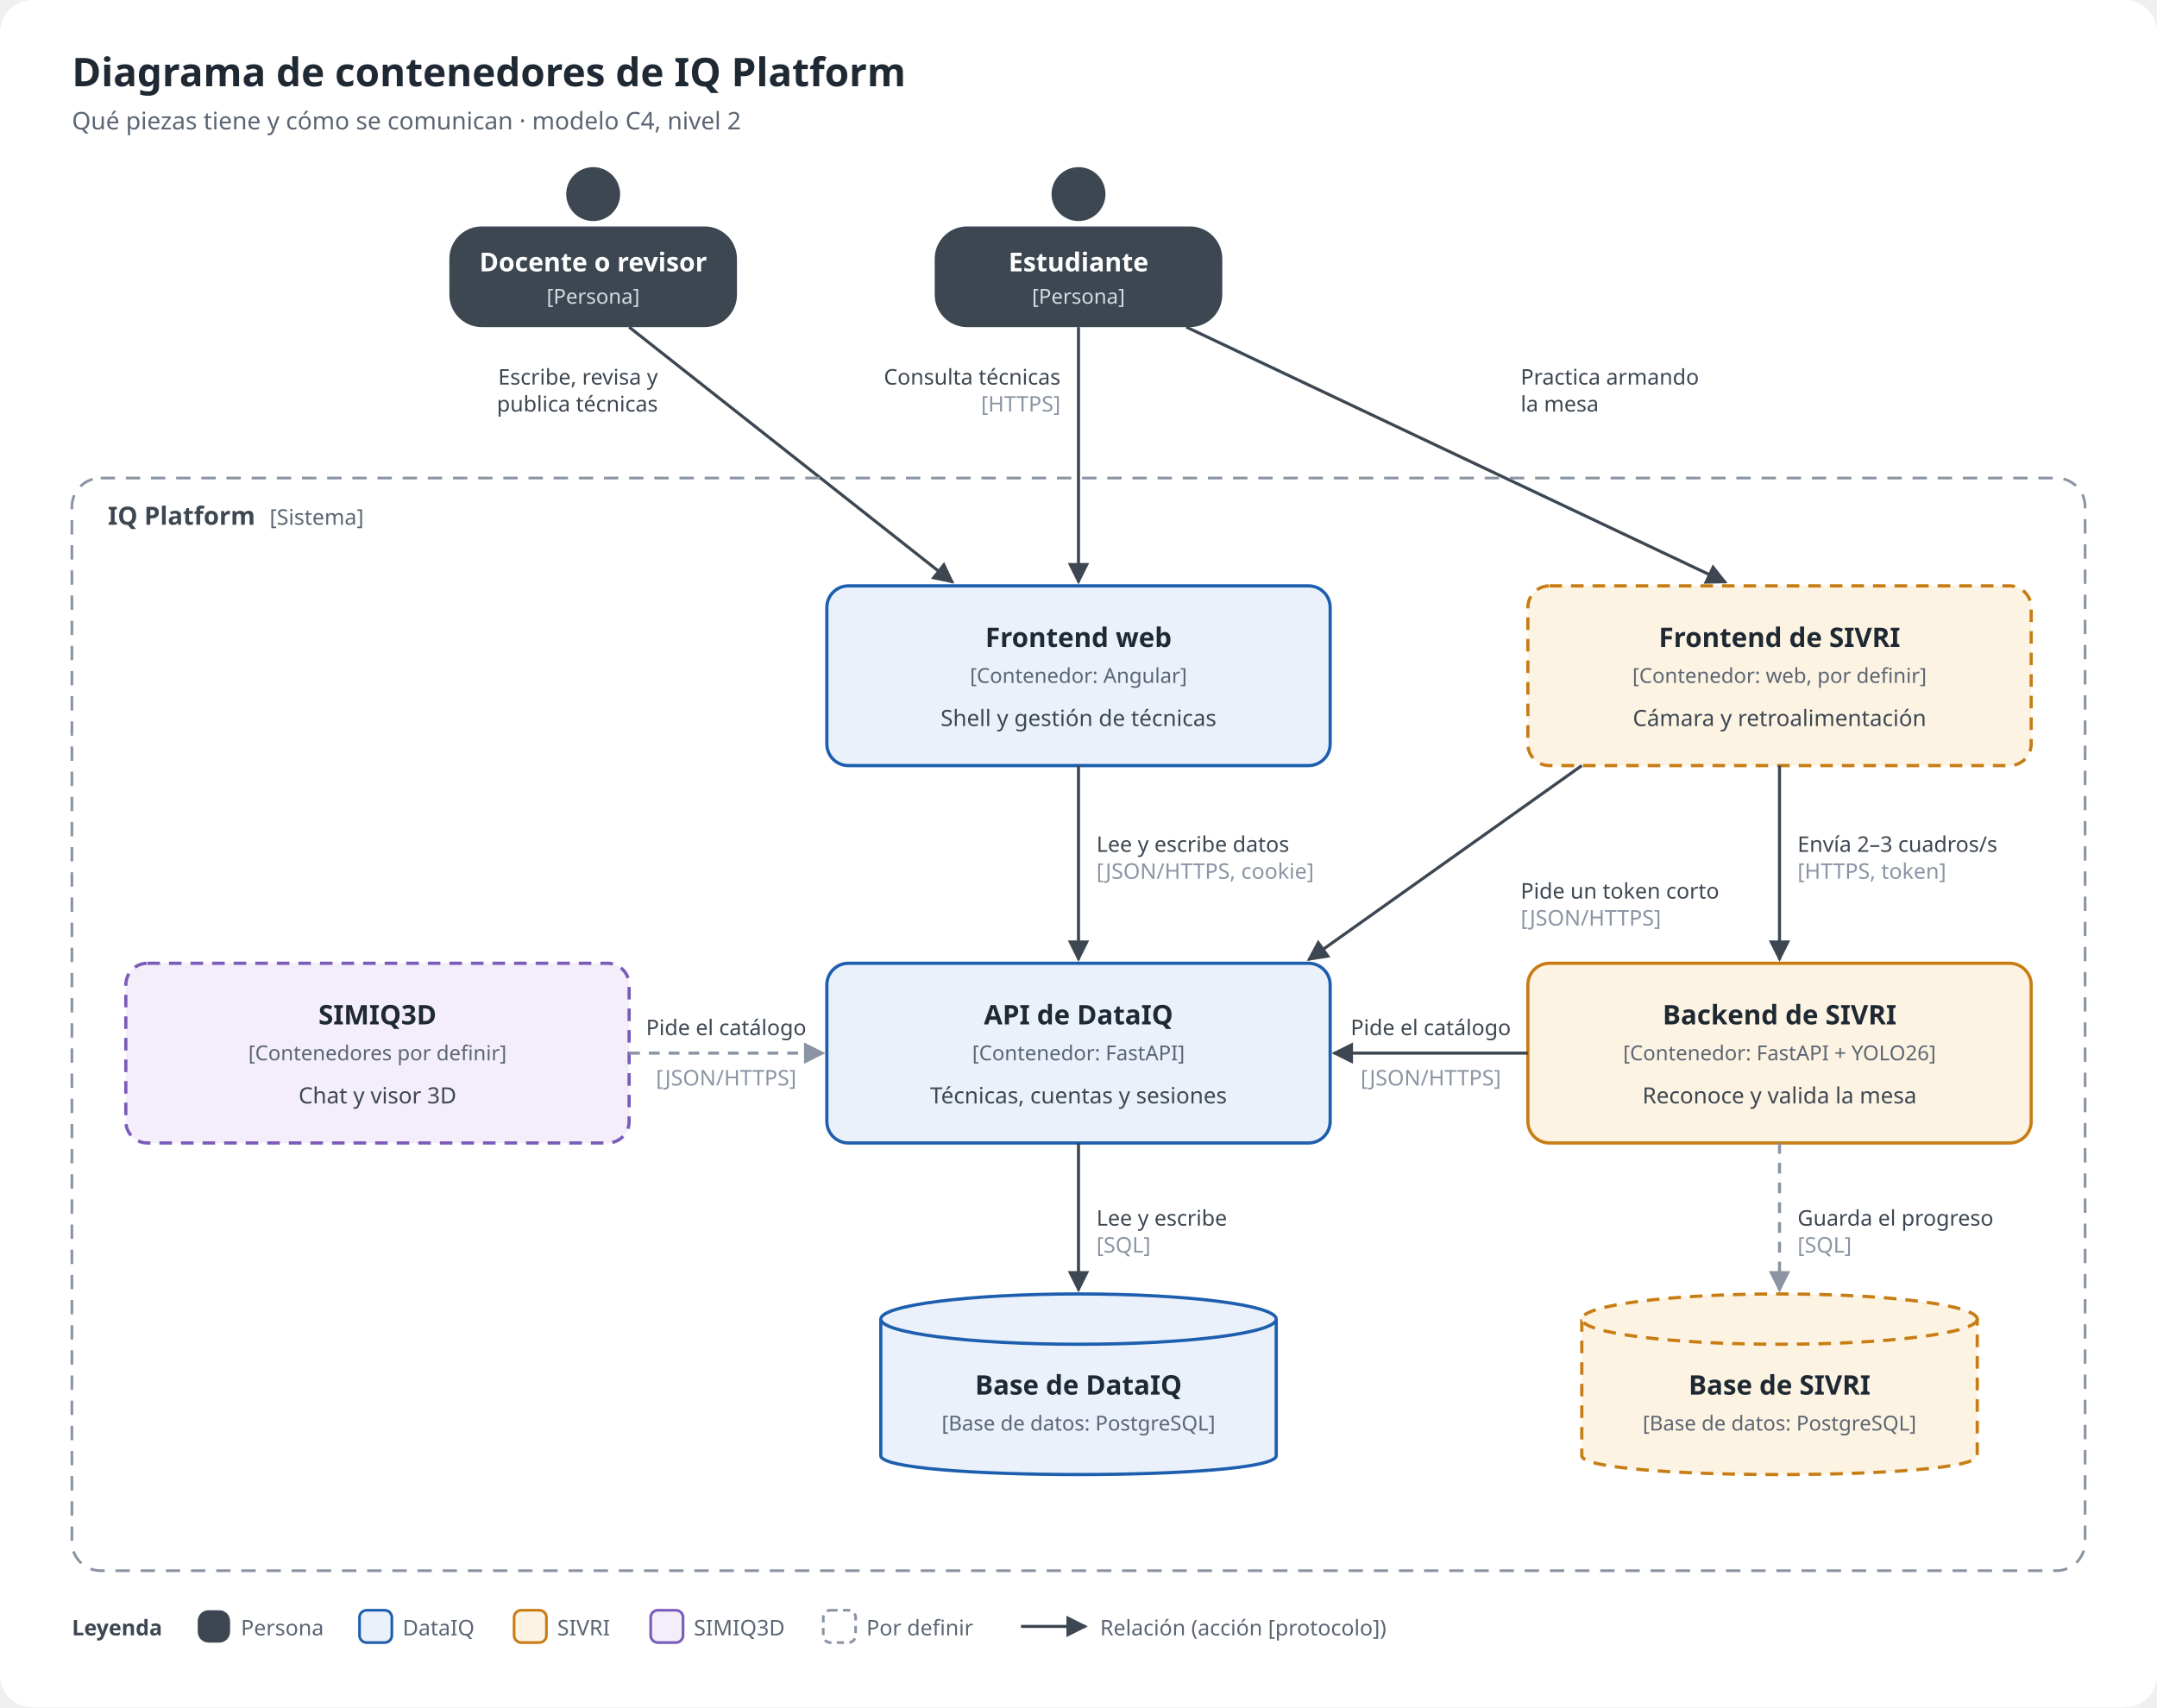
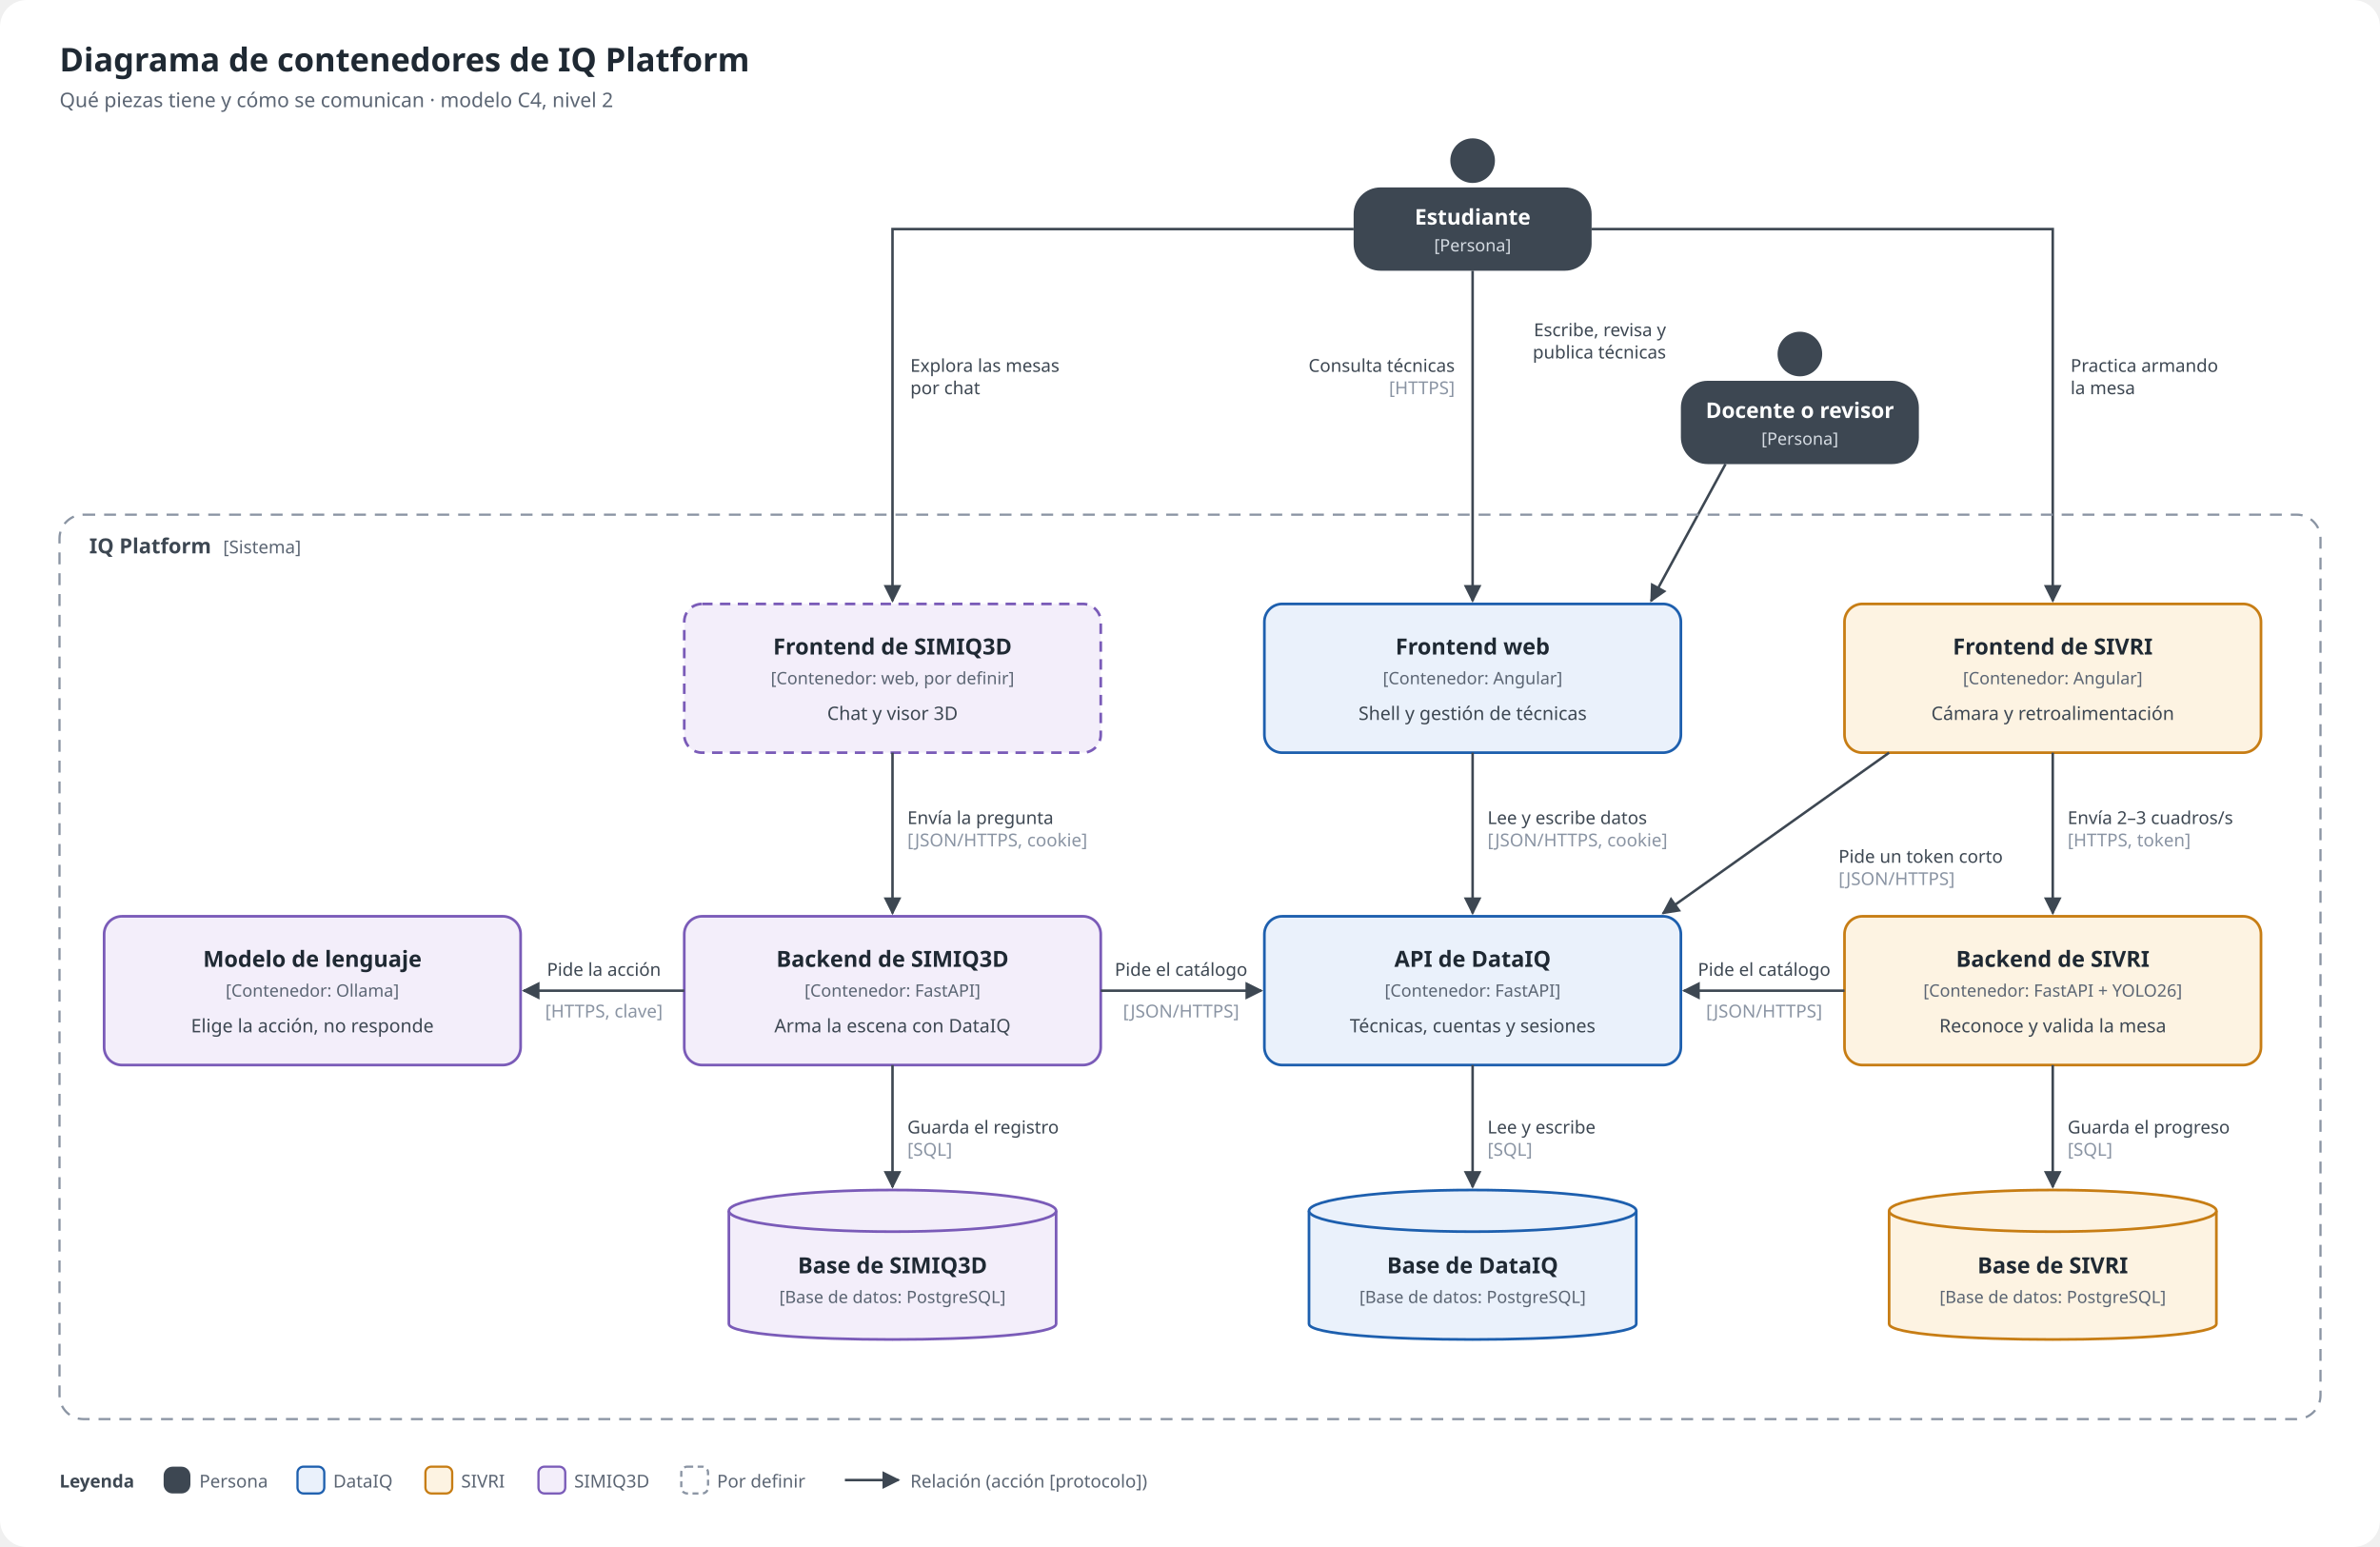
- <svg xmlns="http://www.w3.org/2000/svg" viewBox="0 0 1200 950" role="img" aria-labelledby="titulo desc" font-family="'Noto Sans', 'Segoe UI', 'Helvetica Neue', Arial, sans-serif">
+ <svg xmlns="http://www.w3.org/2000/svg" viewBox="0 0 1600 1040" role="img" aria-labelledby="titulo desc" font-family="'Noto Sans', 'Segoe UI', 'Helvetica Neue', Arial, sans-serif">
  <defs>
    <marker id="f" viewBox="0 0 10 10" refX="9" refY="5" markerWidth="7" markerHeight="7" orient="auto-start-reverse">
      <path d="M0,0 L10,5 L0,10 z" fill="#3d4752" />
    </marker>
    <marker id="ft" viewBox="0 0 10 10" refX="9" refY="5" markerWidth="7" markerHeight="7" orient="auto-start-reverse">
      <path d="M0,0 L10,5 L0,10 z" fill="#8a94a3" />
    </marker>
  </defs>
-   <rect x="0" y="0" width="1200" height="950" rx="18" fill="#ffffff" />
+   <rect x="0" y="0" width="1600" height="1040" rx="18" fill="#ffffff" />
  <text x="40" y="48" font-size="22" font-weight="700" fill="#1f2933">Diagrama de contenedores de IQ Platform</text>
  <text x="40" y="72" font-size="13.5" fill="#5b6573">Qué piezas tiene y cómo se comunican · modelo C4, nivel 2</text>
  <g text-anchor="middle">
-     <circle cx="330" cy="108" r="15" fill="#3d4752" />
-     <rect x="250" y="126" width="160" height="56" rx="18" fill="#3d4752" />
-     <text x="330" y="151" font-size="14.5" font-weight="700" fill="#ffffff">Docente o revisor</text>
-     <text x="330" y="169" font-size="11.5" fill="#d5dbe2">[Persona]</text>
-     <circle cx="600" cy="108" r="15" fill="#3d4752" />
-     <rect x="520" y="126" width="160" height="56" rx="18" fill="#3d4752" />
-     <text x="600" y="151" font-size="14.5" font-weight="700" fill="#ffffff">Estudiante</text>
-     <text x="600" y="169" font-size="11.5" fill="#d5dbe2">[Persona]</text>
+     <circle cx="990" cy="108" r="15" fill="#3d4752" />
+     <rect x="910" y="126" width="160" height="56" rx="18" fill="#3d4752" />
+     <text x="990" y="151" font-size="14.5" font-weight="700" fill="#ffffff">Estudiante</text>
+     <text x="990" y="169" font-size="11.5" fill="#d5dbe2">[Persona]</text>
+     <circle cx="1210" cy="238" r="15" fill="#3d4752" />
+     <rect x="1130" y="256" width="160" height="56" rx="18" fill="#3d4752" />
+     <text x="1210" y="281" font-size="14.5" font-weight="700" fill="#ffffff">Docente o revisor</text>
+     <text x="1210" y="299" font-size="11.5" fill="#d5dbe2">[Persona]</text>
  </g>
  <g fill="none" stroke="#3d4752" stroke-width="1.7">
-     <line x1="350" y1="182" x2="530" y2="324" marker-end="url(#f)" />
-     <line x1="600" y1="182" x2="600" y2="324" marker-end="url(#f)" />
-     <line x1="660" y1="182" x2="960" y2="324" marker-end="url(#f)" />
+     <polyline points="910,154 600,154 600,404" marker-end="url(#f)" />
+     <line x1="990" y1="182" x2="990" y2="404" marker-end="url(#f)" />
+     <polyline points="1070,154 1380,154 1380,404" marker-end="url(#f)" />
+     <line x1="1160" y1="312" x2="1110" y2="404" marker-end="url(#f)" />
  </g>
  <g font-size="12" fill="#3d4752">
-     <text x="366" y="214" text-anchor="end">Escribe, revisa y</text>
-     <text x="366" y="229" text-anchor="end">publica técnicas</text>
-     <text x="590" y="214" text-anchor="end">Consulta técnicas</text>
-     <text x="590" y="229" text-anchor="end" fill="#8a94a3">[HTTPS]</text>
-     <text x="846" y="214">Practica armando</text>
-     <text x="846" y="229">la mesa</text>
+     <text x="612" y="250">Explora las mesas</text>
+     <text x="612" y="265">por chat</text>
+     <text x="978" y="250" text-anchor="end">Consulta técnicas</text>
+     <text x="978" y="265" text-anchor="end" fill="#8a94a3">[HTTPS]</text>
+     <text x="1392" y="250">Practica armando</text>
+     <text x="1392" y="265">la mesa</text>
+     <text x="1120" y="226" text-anchor="end">Escribe, revisa y</text>
+     <text x="1120" y="241" text-anchor="end">publica técnicas</text>
  </g>
-   <g transform="translate(0 30)">
-     <rect x="40" y="236" width="1120" height="608" rx="16" fill="none" stroke="#8a94a3" stroke-width="1.5" stroke-dasharray="8 6" />
-     <text x="60" y="262" font-size="14" font-weight="700" fill="#3d4752">IQ Platform</text>
-     <text x="150" y="262" font-size="12" fill="#5b6573">[Sistema]</text>
-     <g text-anchor="middle">
-       <rect x="460" y="296" width="280" height="100" rx="12" fill="#eaf1fb" stroke="#1d5fae" stroke-width="1.8" />
-       <text x="600" y="330" font-size="15" font-weight="700" fill="#1f2933">Frontend web</text>
-       <text x="600" y="350" font-size="11.5" fill="#5b6573">[Contenedor: Angular]</text>
-       <text x="600" y="374" font-size="12.5" fill="#3d4752">Shell y gestión de técnicas</text>
-       <rect x="850" y="296" width="280" height="100" rx="12" fill="#fdf3e2" stroke="#c77d14" stroke-width="1.8" stroke-dasharray="7 5" />
-       <text x="990" y="330" font-size="15" font-weight="700" fill="#1f2933">Frontend de SIVRI</text>
-       <text x="990" y="350" font-size="11.5" fill="#5b6573">[Contenedor: web, por definir]</text>
-       <text x="990" y="374" font-size="12.5" fill="#3d4752">Cámara y retroalimentación</text>
-       <rect x="70" y="506" width="280" height="100" rx="12" fill="#f3eefa" stroke="#7a5bb8" stroke-width="1.8" stroke-dasharray="7 5" />
-       <text x="210" y="540" font-size="15" font-weight="700" fill="#1f2933">SIMIQ3D</text>
-       <text x="210" y="560" font-size="11.5" fill="#5b6573">[Contenedores por definir]</text>
-       <text x="210" y="584" font-size="12.5" fill="#3d4752">Chat y visor 3D</text>
-       <rect x="460" y="506" width="280" height="100" rx="12" fill="#eaf1fb" stroke="#1d5fae" stroke-width="1.8" />
-       <text x="600" y="540" font-size="15" font-weight="700" fill="#1f2933">API de DataIQ</text>
-       <text x="600" y="560" font-size="11.5" fill="#5b6573">[Contenedor: FastAPI]</text>
-       <text x="600" y="584" font-size="12.5" fill="#3d4752">Técnicas, cuentas y sesiones</text>
-       <rect x="850" y="506" width="280" height="100" rx="12" fill="#fdf3e2" stroke="#c77d14" stroke-width="1.8" />
-       <text x="990" y="540" font-size="15" font-weight="700" fill="#1f2933">Backend de SIVRI</text>
-       <text x="990" y="560" font-size="11.5" fill="#5b6573">[Contenedor: FastAPI + YOLO26]</text>
-       <text x="990" y="584" font-size="12.5" fill="#3d4752">Reconoce y valida la mesa</text>
-       <path d="M490,704 V780 C490,794 710,794 710,780 V704" fill="#eaf1fb" stroke="#1d5fae" stroke-width="1.8" />
-       <ellipse cx="600" cy="704" rx="110" ry="14" fill="#eaf1fb" stroke="#1d5fae" stroke-width="1.8" />
-       <text x="600" y="746" font-size="15" font-weight="700" fill="#1f2933">Base de DataIQ</text>
-       <text x="600" y="766" font-size="11.5" fill="#5b6573">[Base de datos: PostgreSQL]</text>
-       <path d="M880,704 V780 C880,794 1100,794 1100,780 V704" fill="#fdf3e2" stroke="#c77d14" stroke-width="1.8" stroke-dasharray="7 5" />
-       <ellipse cx="990" cy="704" rx="110" ry="14" fill="#fdf3e2" stroke="#c77d14" stroke-width="1.8" stroke-dasharray="7 5" />
-       <text x="990" y="746" font-size="15" font-weight="700" fill="#1f2933">Base de SIVRI</text>
-       <text x="990" y="766" font-size="11.5" fill="#5b6573">[Base de datos: PostgreSQL]</text>
-     </g>
-     <g fill="none" stroke="#3d4752" stroke-width="1.7">
-       <line x1="600" y1="396" x2="600" y2="504" marker-end="url(#f)" />
-       <line x1="600" y1="606" x2="600" y2="688" marker-end="url(#f)" />
-       <line x1="990" y1="396" x2="990" y2="504" marker-end="url(#f)" />
-       <line x1="880" y1="396" x2="728" y2="504" marker-end="url(#f)" />
-       <line x1="850" y1="556" x2="742" y2="556" marker-end="url(#f)" />
-     </g>
-     <g fill="none" stroke="#8a94a3" stroke-width="1.7" stroke-dasharray="6 5">
-       <line x1="350" y1="556" x2="458" y2="556" marker-end="url(#ft)" />
-       <line x1="990" y1="606" x2="990" y2="688" marker-end="url(#ft)" />
-     </g>
-     <g font-size="12" fill="#3d4752">
-       <text x="610" y="444">Lee y escribe datos</text>
-       <text x="610" y="459" fill="#8a94a3">[JSON/HTTPS, cookie]</text>
-       <text x="846" y="470">Pide un token corto</text>
-       <text x="846" y="485" fill="#8a94a3">[JSON/HTTPS]</text>
-       <text x="1000" y="444">Envía 2–3 cuadros/s</text>
-       <text x="1000" y="459" fill="#8a94a3">[HTTPS, token]</text>
-       <text x="796" y="546" text-anchor="middle">Pide el catálogo</text>
-       <text x="796" y="574" text-anchor="middle" fill="#8a94a3">[JSON/HTTPS]</text>
-       <text x="404" y="546" text-anchor="middle">Pide el catálogo</text>
-       <text x="404" y="574" text-anchor="middle" fill="#8a94a3">[JSON/HTTPS]</text>
-       <text x="610" y="652">Lee y escribe</text>
-       <text x="610" y="667" fill="#8a94a3">[SQL]</text>
-       <text x="1000" y="652">Guarda el progreso</text>
-       <text x="1000" y="667" fill="#8a94a3">[SQL]</text>
-     </g>
-     <g font-size="12" fill="#5b6573">
-       <text x="40" y="880" font-weight="700" fill="#3d4752">Leyenda</text>
-       <rect x="110" y="866" width="18" height="18" rx="6" fill="#3d4752" />
-       <text x="134" y="880">Persona</text>
-       <rect x="200" y="866" width="18" height="18" rx="4" fill="#eaf1fb" stroke="#1d5fae" stroke-width="1.5" />
-       <text x="224" y="880">DataIQ</text>
-       <rect x="286" y="866" width="18" height="18" rx="4" fill="#fdf3e2" stroke="#c77d14" stroke-width="1.5" />
-       <text x="310" y="880">SIVRI</text>
-       <rect x="362" y="866" width="18" height="18" rx="4" fill="#f3eefa" stroke="#7a5bb8" stroke-width="1.5" />
-       <text x="386" y="880">SIMIQ3D</text>
-       <rect x="458" y="866" width="18" height="18" rx="4" fill="#ffffff" stroke="#8a94a3" stroke-width="1.5" stroke-dasharray="4 3" />
-       <text x="482" y="880">Por definir</text>
-       <line x1="568" y1="875" x2="604" y2="875" stroke="#3d4752" stroke-width="1.7" marker-end="url(#f)" />
-       <text x="612" y="880">Relación (acción [protocolo])</text>
-     </g>
+   <rect x="40" y="346" width="1520" height="608" rx="16" fill="none" stroke="#8a94a3" stroke-width="1.5" stroke-dasharray="8 6" />
+   <text x="60" y="372" font-size="14" font-weight="700" fill="#3d4752">IQ Platform</text>
+   <text x="150" y="372" font-size="12" fill="#5b6573">[Sistema]</text>
+   <g text-anchor="middle">
+     <rect x="460" y="406" width="280" height="100" rx="12" fill="#f3eefa" stroke="#7a5bb8" stroke-width="1.8" stroke-dasharray="7 5" />
+     <text x="600" y="440" font-size="15" font-weight="700" fill="#1f2933">Frontend de SIMIQ3D</text>
+     <text x="600" y="460" font-size="11.5" fill="#5b6573">[Contenedor: web, por definir]</text>
+     <text x="600" y="484" font-size="12.5" fill="#3d4752">Chat y visor 3D</text>
+     <rect x="850" y="406" width="280" height="100" rx="12" fill="#eaf1fb" stroke="#1d5fae" stroke-width="1.8" />
+     <text x="990" y="440" font-size="15" font-weight="700" fill="#1f2933">Frontend web</text>
+     <text x="990" y="460" font-size="11.5" fill="#5b6573">[Contenedor: Angular]</text>
+     <text x="990" y="484" font-size="12.5" fill="#3d4752">Shell y gestión de técnicas</text>
+     <rect x="1240" y="406" width="280" height="100" rx="12" fill="#fdf3e2" stroke="#c77d14" stroke-width="1.8" />
+     <text x="1380" y="440" font-size="15" font-weight="700" fill="#1f2933">Frontend de SIVRI</text>
+     <text x="1380" y="460" font-size="11.5" fill="#5b6573">[Contenedor: Angular]</text>
+     <text x="1380" y="484" font-size="12.5" fill="#3d4752">Cámara y retroalimentación</text>
+     <rect x="70" y="616" width="280" height="100" rx="12" fill="#f3eefa" stroke="#7a5bb8" stroke-width="1.8" />
+     <text x="210" y="650" font-size="15" font-weight="700" fill="#1f2933">Modelo de lenguaje</text>
+     <text x="210" y="670" font-size="11.5" fill="#5b6573">[Contenedor: Ollama]</text>
+     <text x="210" y="694" font-size="12.5" fill="#3d4752">Elige la acción, no responde</text>
+     <rect x="460" y="616" width="280" height="100" rx="12" fill="#f3eefa" stroke="#7a5bb8" stroke-width="1.8" />
+     <text x="600" y="650" font-size="15" font-weight="700" fill="#1f2933">Backend de SIMIQ3D</text>
+     <text x="600" y="670" font-size="11.5" fill="#5b6573">[Contenedor: FastAPI]</text>
+     <text x="600" y="694" font-size="12.5" fill="#3d4752">Arma la escena con DataIQ</text>
+     <rect x="850" y="616" width="280" height="100" rx="12" fill="#eaf1fb" stroke="#1d5fae" stroke-width="1.8" />
+     <text x="990" y="650" font-size="15" font-weight="700" fill="#1f2933">API de DataIQ</text>
+     <text x="990" y="670" font-size="11.5" fill="#5b6573">[Contenedor: FastAPI]</text>
+     <text x="990" y="694" font-size="12.5" fill="#3d4752">Técnicas, cuentas y sesiones</text>
+     <rect x="1240" y="616" width="280" height="100" rx="12" fill="#fdf3e2" stroke="#c77d14" stroke-width="1.8" />
+     <text x="1380" y="650" font-size="15" font-weight="700" fill="#1f2933">Backend de SIVRI</text>
+     <text x="1380" y="670" font-size="11.5" fill="#5b6573">[Contenedor: FastAPI + YOLO26]</text>
+     <text x="1380" y="694" font-size="12.5" fill="#3d4752">Reconoce y valida la mesa</text>
+     <path d="M490,814 V890 C490,904 710,904 710,890 V814" fill="#f3eefa" stroke="#7a5bb8" stroke-width="1.8" />
+     <ellipse cx="600" cy="814" rx="110" ry="14" fill="#f3eefa" stroke="#7a5bb8" stroke-width="1.8" />
+     <text x="600" y="856" font-size="15" font-weight="700" fill="#1f2933">Base de SIMIQ3D</text>
+     <text x="600" y="876" font-size="11.5" fill="#5b6573">[Base de datos: PostgreSQL]</text>
+     <path d="M880,814 V890 C880,904 1100,904 1100,890 V814" fill="#eaf1fb" stroke="#1d5fae" stroke-width="1.8" />
+     <ellipse cx="990" cy="814" rx="110" ry="14" fill="#eaf1fb" stroke="#1d5fae" stroke-width="1.8" />
+     <text x="990" y="856" font-size="15" font-weight="700" fill="#1f2933">Base de DataIQ</text>
+     <text x="990" y="876" font-size="11.5" fill="#5b6573">[Base de datos: PostgreSQL]</text>
+     <path d="M1270,814 V890 C1270,904 1490,904 1490,890 V814" fill="#fdf3e2" stroke="#c77d14" stroke-width="1.8" />
+     <ellipse cx="1380" cy="814" rx="110" ry="14" fill="#fdf3e2" stroke="#c77d14" stroke-width="1.8" />
+     <text x="1380" y="856" font-size="15" font-weight="700" fill="#1f2933">Base de SIVRI</text>
+     <text x="1380" y="876" font-size="11.5" fill="#5b6573">[Base de datos: PostgreSQL]</text>
+   </g>
+   <g fill="none" stroke="#3d4752" stroke-width="1.7">
+     <line x1="600" y1="506" x2="600" y2="614" marker-end="url(#f)" />
+     <line x1="460" y1="666" x2="352" y2="666" marker-end="url(#f)" />
+     <line x1="740" y1="666" x2="848" y2="666" marker-end="url(#f)" />
+     <line x1="990" y1="506" x2="990" y2="614" marker-end="url(#f)" />
+     <line x1="990" y1="716" x2="990" y2="798" marker-end="url(#f)" />
+     <line x1="1380" y1="506" x2="1380" y2="614" marker-end="url(#f)" />
+     <line x1="1270" y1="506" x2="1118" y2="614" marker-end="url(#f)" />
+     <line x1="1240" y1="666" x2="1132" y2="666" marker-end="url(#f)" />
+   </g>
+   <g fill="none" stroke="#3d4752" stroke-width="1.7">
+     <line x1="600" y1="716" x2="600" y2="798" marker-end="url(#f)" />
+     <line x1="1380" y1="716" x2="1380" y2="798" marker-end="url(#f)" />
+   </g>
+   <g font-size="12" fill="#3d4752">
+     <text x="610" y="554">Envía la pregunta</text>
+     <text x="610" y="569" fill="#8a94a3">[JSON/HTTPS, cookie]</text>
+     <text x="406" y="656" text-anchor="middle">Pide la acción</text>
+     <text x="406" y="684" text-anchor="middle" fill="#8a94a3">[HTTPS, clave]</text>
+     <text x="794" y="656" text-anchor="middle">Pide el catálogo</text>
+     <text x="794" y="684" text-anchor="middle" fill="#8a94a3">[JSON/HTTPS]</text>
+     <text x="610" y="762">Guarda el registro</text>
+     <text x="610" y="777" fill="#8a94a3">[SQL]</text>
+     <text x="1000" y="554">Lee y escribe datos</text>
+     <text x="1000" y="569" fill="#8a94a3">[JSON/HTTPS, cookie]</text>
+     <text x="1000" y="762">Lee y escribe</text>
+     <text x="1000" y="777" fill="#8a94a3">[SQL]</text>
+     <text x="1236" y="580">Pide un token corto</text>
+     <text x="1236" y="595" fill="#8a94a3">[JSON/HTTPS]</text>
+     <text x="1390" y="554">Envía 2–3 cuadros/s</text>
+     <text x="1390" y="569" fill="#8a94a3">[HTTPS, token]</text>
+     <text x="1186" y="656" text-anchor="middle">Pide el catálogo</text>
+     <text x="1186" y="684" text-anchor="middle" fill="#8a94a3">[JSON/HTTPS]</text>
+     <text x="1390" y="762">Guarda el progreso</text>
+     <text x="1390" y="777" fill="#8a94a3">[SQL]</text>
+   </g>
+   <g font-size="12" fill="#5b6573">
+     <text x="40" y="1000" font-weight="700" fill="#3d4752">Leyenda</text>
+     <rect x="110" y="986" width="18" height="18" rx="6" fill="#3d4752" />
+     <text x="134" y="1000">Persona</text>
+     <rect x="200" y="986" width="18" height="18" rx="4" fill="#eaf1fb" stroke="#1d5fae" stroke-width="1.5" />
+     <text x="224" y="1000">DataIQ</text>
+     <rect x="286" y="986" width="18" height="18" rx="4" fill="#fdf3e2" stroke="#c77d14" stroke-width="1.5" />
+     <text x="310" y="1000">SIVRI</text>
+     <rect x="362" y="986" width="18" height="18" rx="4" fill="#f3eefa" stroke="#7a5bb8" stroke-width="1.5" />
+     <text x="386" y="1000">SIMIQ3D</text>
+     <rect x="458" y="986" width="18" height="18" rx="4" fill="#ffffff" stroke="#8a94a3" stroke-width="1.5" stroke-dasharray="4 3" />
+     <text x="482" y="1000">Por definir</text>
+     <line x1="568" y1="995" x2="604" y2="995" stroke="#3d4752" stroke-width="1.7" marker-end="url(#f)" />
+     <text x="612" y="1000">Relación (acción [protocolo])</text>
  </g>
</svg>
